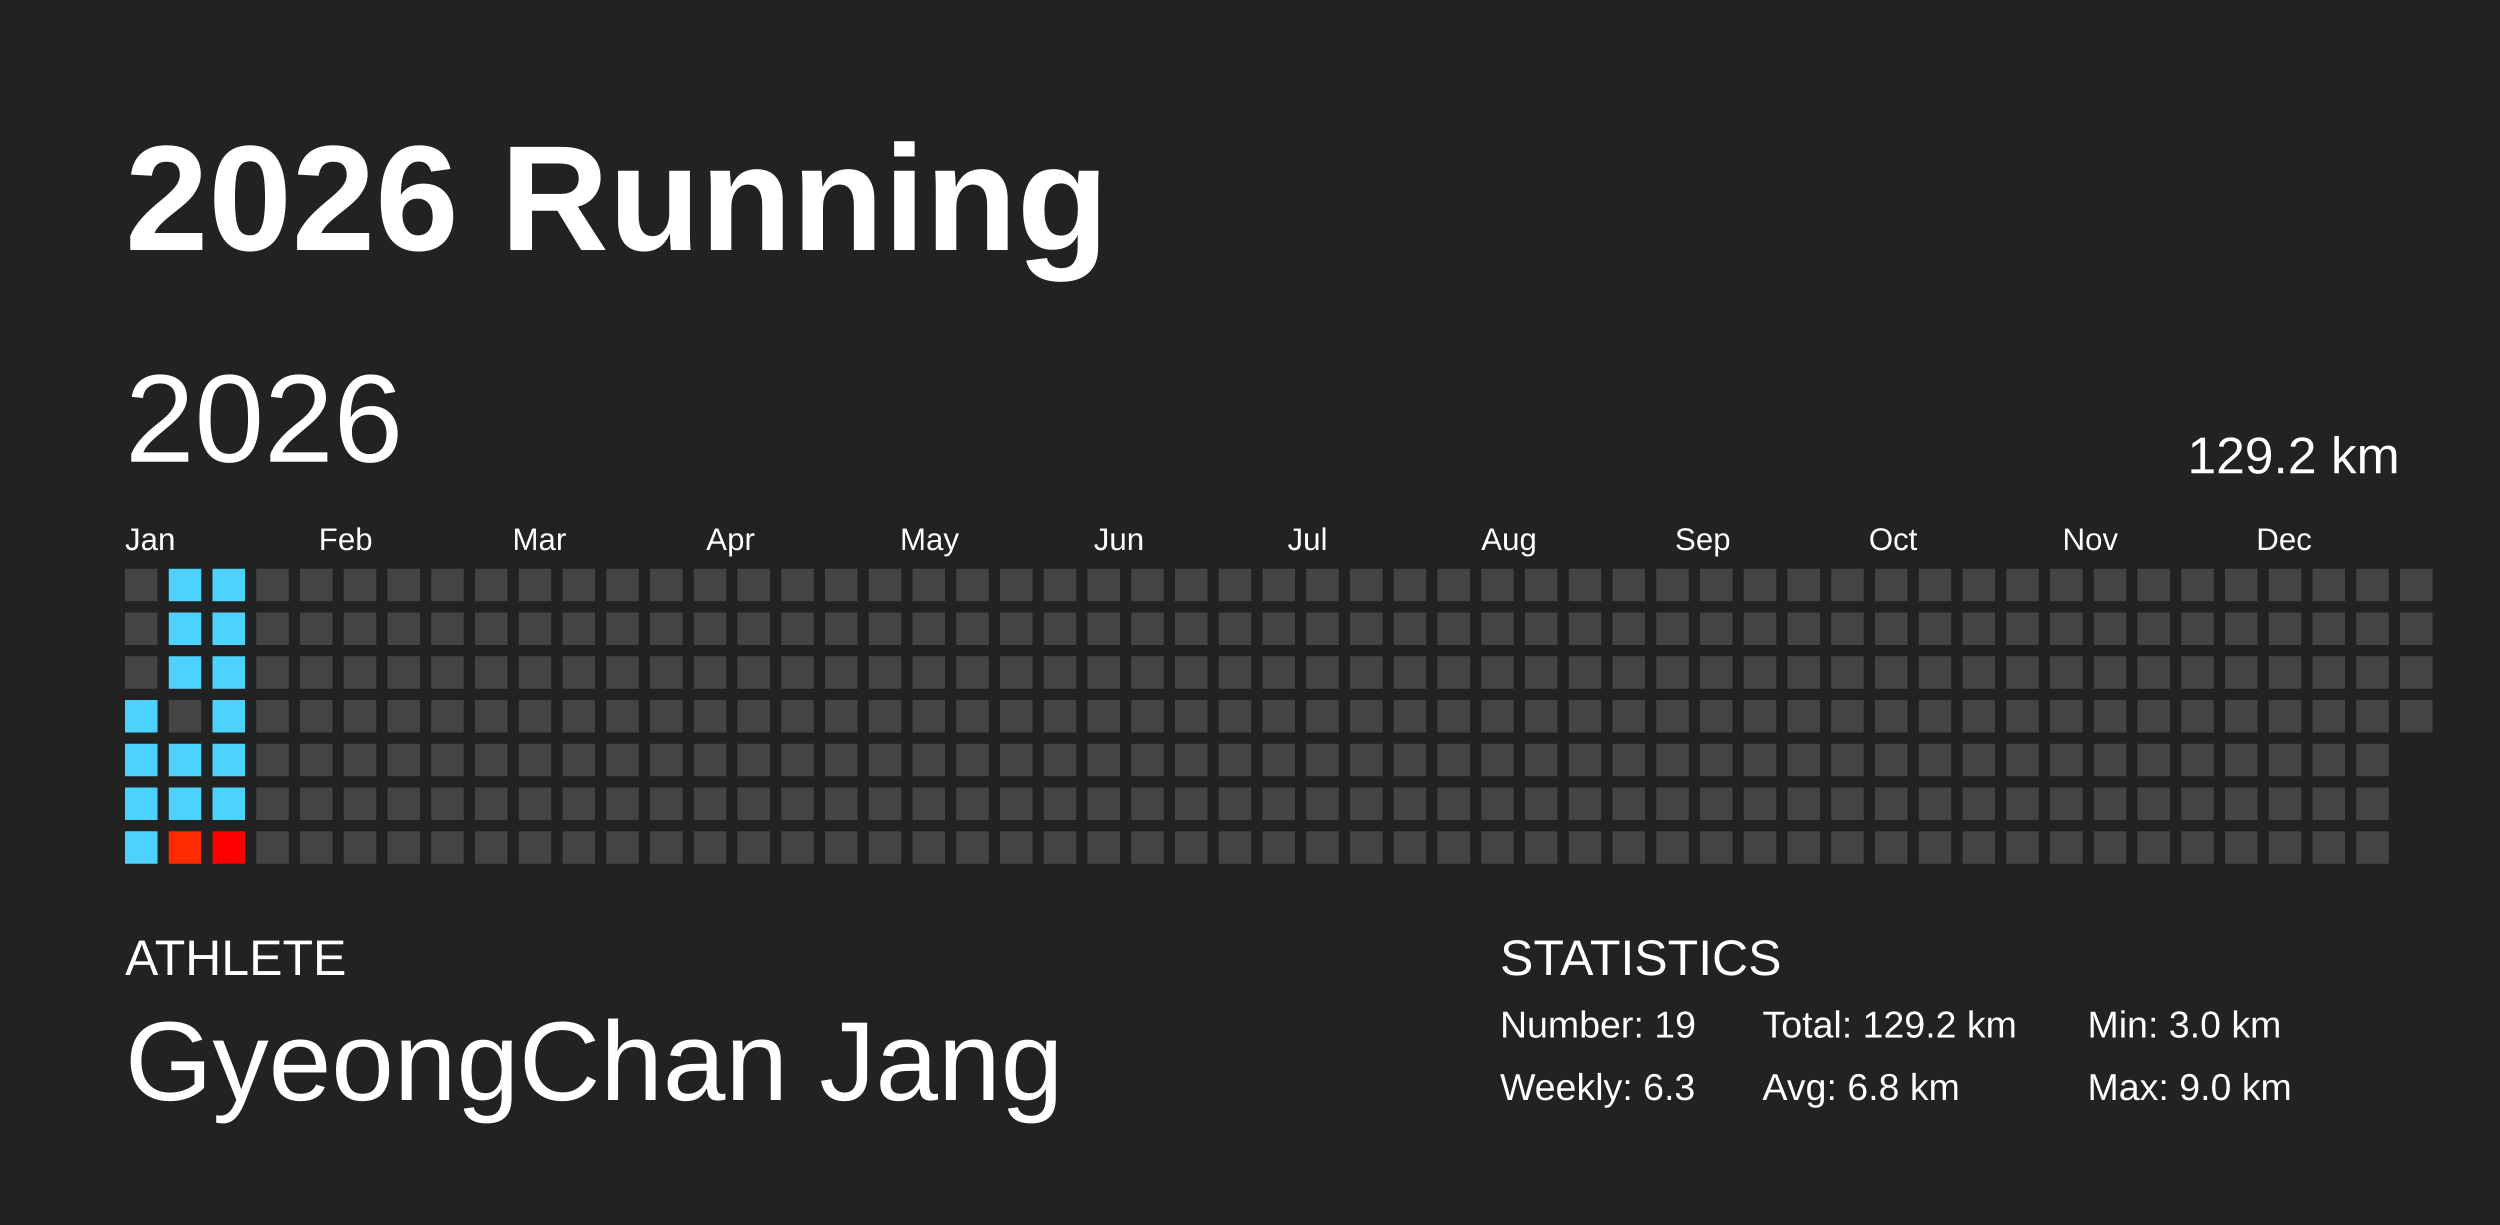
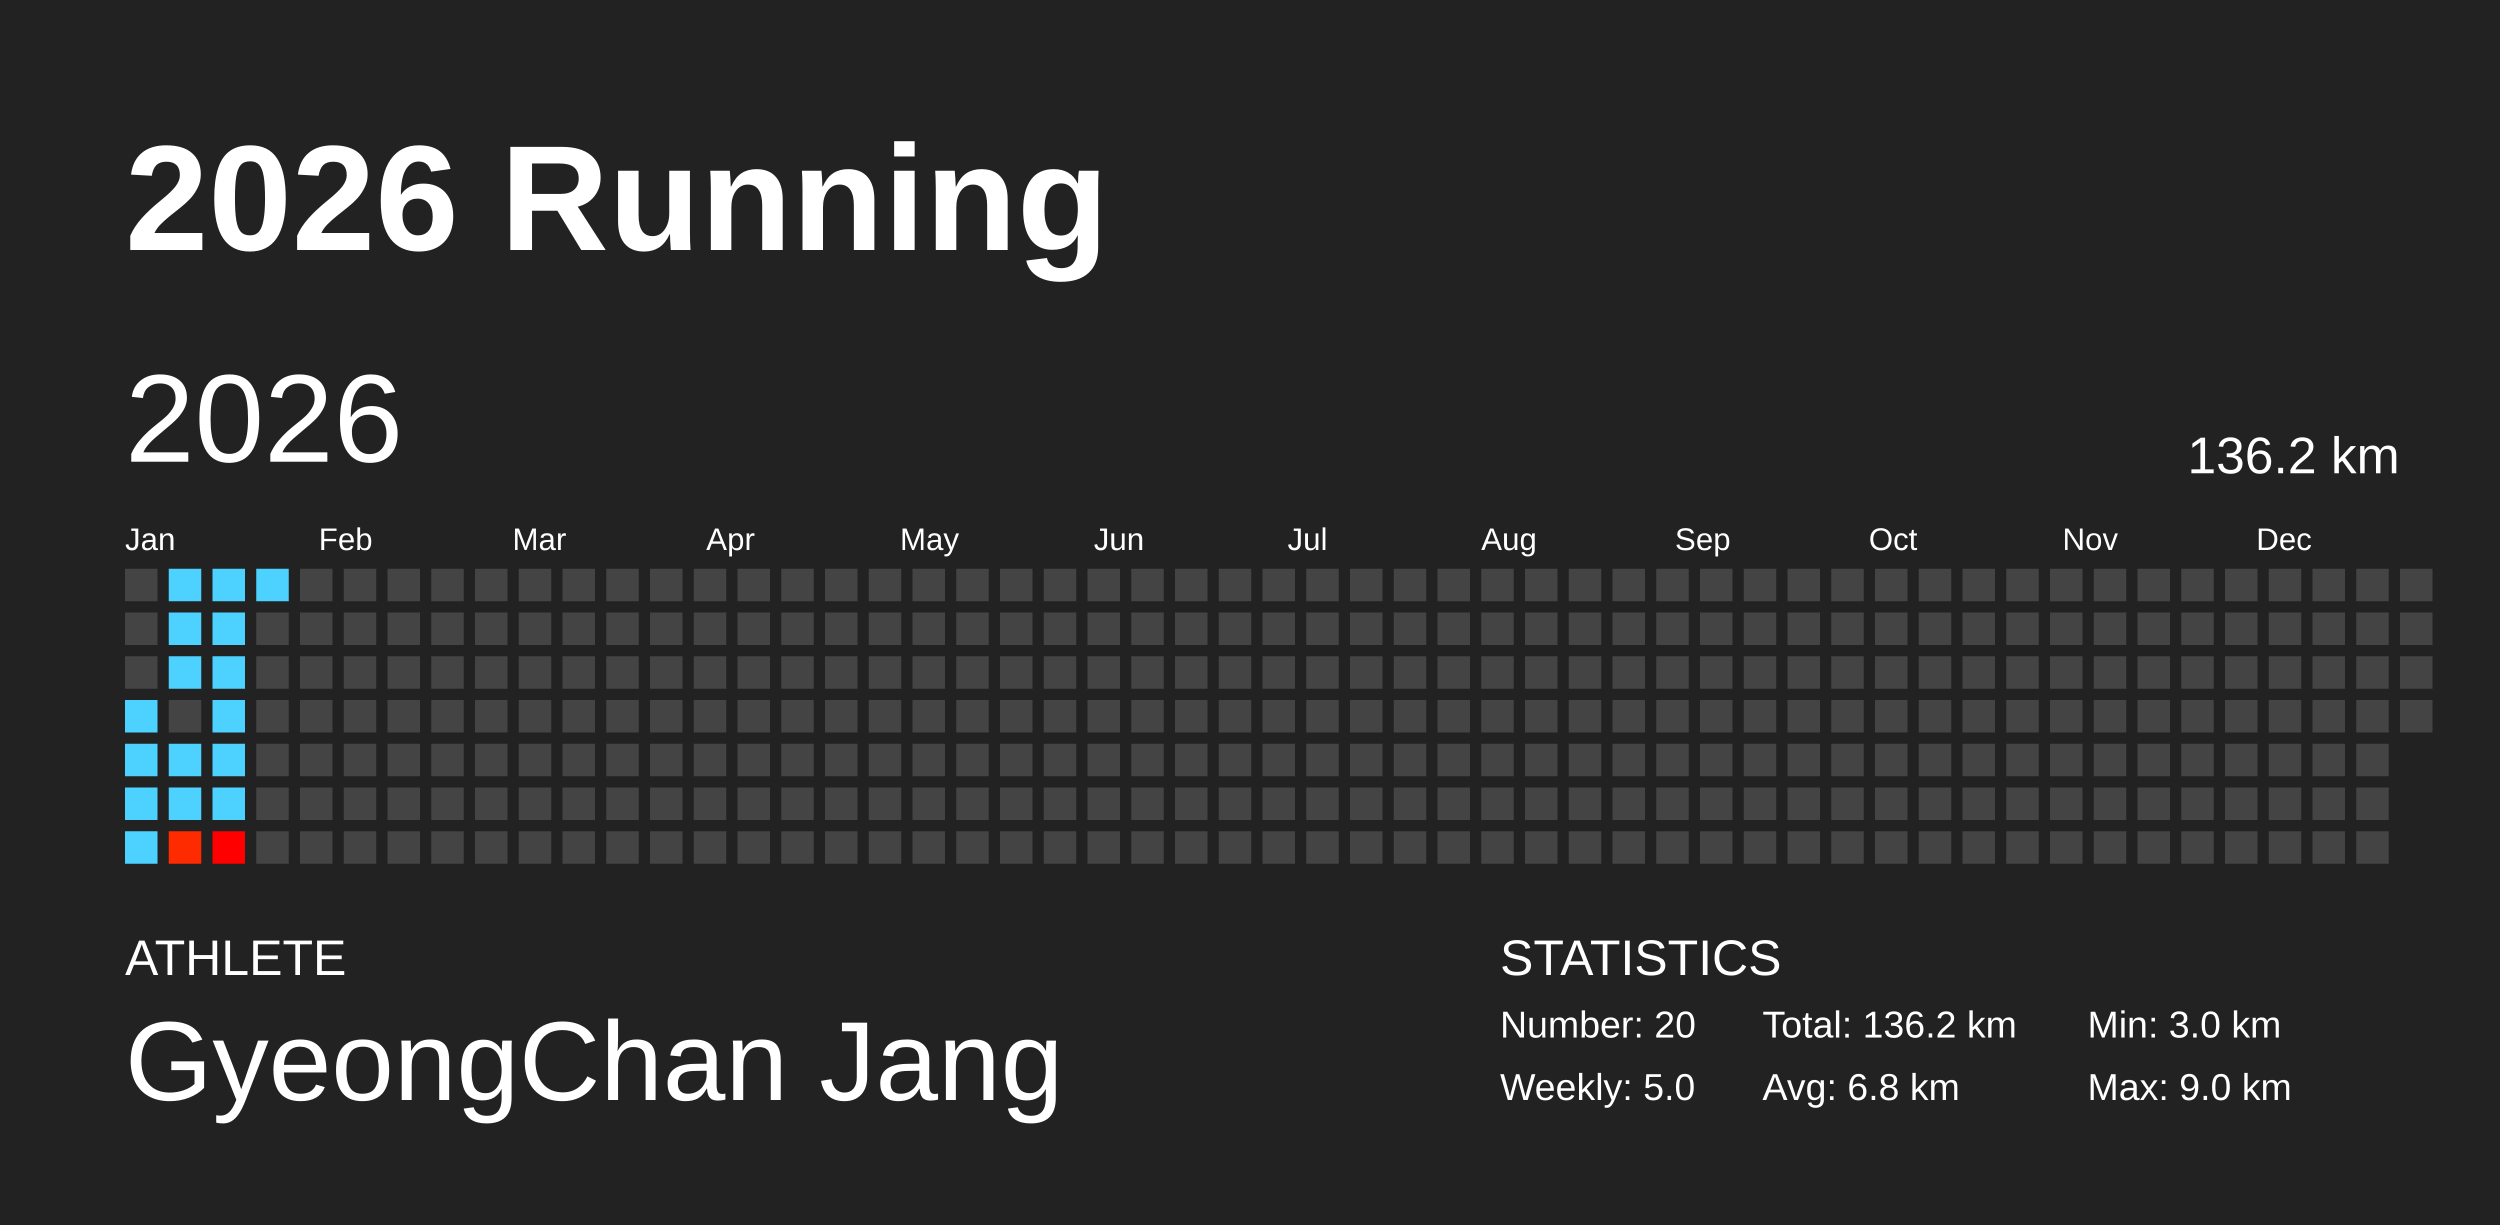
<svg xmlns="http://www.w3.org/2000/svg" baseProfile="full" height="98mm" version="1.1" viewBox="0,0,200,98" width="200mm">
  <defs />
  <rect fill="#222222" height="98" width="200" x="0" y="0" />
  <text fill="#FFFFFF" style="font-size:12px; font-family:Arial; font-weight:bold;" x="10" y="20">2026 Running</text>
  <text fill="#FFFFFF" style="font-size:4px; font-family:Arial" x="10" y="78">ATHLETE</text>
  <text fill="#FFFFFF" style="font-size:9px; font-family:Arial" x="10" y="88">GyeongChan Jang</text>
  <text fill="#FFFFFF" style="font-size:4px; font-family:Arial" x="120" y="78">STATISTICS</text>
-   <text fill="#FFFFFF" style="font-size:3px; font-family:Arial" x="120" y="83">Number: 19</text>
-   <text fill="#FFFFFF" style="font-size:3px; font-family:Arial" x="120" y="88">Weekly: 6.3</text>
-   <text fill="#FFFFFF" style="font-size:3px; font-family:Arial" x="141" y="83">Total: 129.2 km</text>
+   <text fill="#FFFFFF" style="font-size:3px; font-family:Arial" x="120" y="83">Number: 20</text>
+   <text fill="#FFFFFF" style="font-size:3px; font-family:Arial" x="120" y="88">Weekly: 5.0</text>
+   <text fill="#FFFFFF" style="font-size:3px; font-family:Arial" x="141" y="83">Total: 136.2 km</text>
  <text fill="#FFFFFF" style="font-size:3px; font-family:Arial" x="141" y="88">Avg: 6.8 km</text>
  <text fill="#FFFFFF" style="font-size:3px; font-family:Arial" x="167" y="83">Min: 3.0 km</text>
  <text fill="#FFFFFF" style="font-size:3px; font-family:Arial" x="167" y="88">Max: 9.0 km</text>
  <text dominant-baseline="hanging" fill="#FFFFFF" style="font-size:10.0px; font-family:Arial;" x="10" y="30">2026</text>
-   <text dominant-baseline="hanging" fill="#FFFFFF" style="font-size:4.125px; font-family:Arial;" x="175" y="35">129.2 km</text>
+   <text dominant-baseline="hanging" fill="#FFFFFF" style="font-size:4.125px; font-family:Arial;" x="175" y="35">136.2 km</text>
  <text fill="#FFFFFF" style="font-size:2.5px; font-family:Arial" x="10.0" y="44">Jan</text>
  <text fill="#FFFFFF" style="font-size:2.5px; font-family:Arial" x="25.5" y="44">Feb</text>
  <text fill="#FFFFFF" style="font-size:2.5px; font-family:Arial" x="41.0" y="44">Mar</text>
  <text fill="#FFFFFF" style="font-size:2.5px; font-family:Arial" x="56.5" y="44">Apr</text>
  <text fill="#FFFFFF" style="font-size:2.5px; font-family:Arial" x="72.0" y="44">May</text>
  <text fill="#FFFFFF" style="font-size:2.5px; font-family:Arial" x="87.5" y="44">Jun</text>
  <text fill="#FFFFFF" style="font-size:2.5px; font-family:Arial" x="103.0" y="44">Jul</text>
  <text fill="#FFFFFF" style="font-size:2.5px; font-family:Arial" x="118.5" y="44">Aug</text>
  <text fill="#FFFFFF" style="font-size:2.5px; font-family:Arial" x="134.0" y="44">Sep</text>
  <text fill="#FFFFFF" style="font-size:2.5px; font-family:Arial" x="149.5" y="44">Oct</text>
  <text fill="#FFFFFF" style="font-size:2.5px; font-family:Arial" x="165.0" y="44">Nov</text>
  <text fill="#FFFFFF" style="font-size:2.5px; font-family:Arial" x="180.5" y="44">Dec</text>
  <rect fill="#444444" height="2.6" width="2.6" x="10.0" y="45.5" />
  <rect fill="#444444" height="2.6" width="2.6" x="10.0" y="49.0" />
  <rect fill="#444444" height="2.6" width="2.6" x="10.0" y="52.5" />
  <rect fill="#4dd2ff" height="2.6" width="2.6" x="10.0" y="56.0" />
  <rect fill="#4dd2ff" height="2.6" width="2.6" x="10.0" y="59.5" />
  <rect fill="#4dd2ff" height="2.6" width="2.6" x="10.0" y="63.0" />
  <rect fill="#4dd2ff" height="2.6" width="2.6" x="10.0" y="66.5" />
  <rect fill="#4dd2ff" height="2.6" width="2.6" x="13.5" y="45.5" />
  <rect fill="#4dd2ff" height="2.6" width="2.6" x="13.5" y="49.0" />
  <rect fill="#4dd2ff" height="2.6" width="2.6" x="13.5" y="52.5" />
  <rect fill="#444444" height="2.6" width="2.6" x="13.5" y="56.0" />
  <rect fill="#4dd2ff" height="2.6" width="2.6" x="13.5" y="59.5" />
  <rect fill="#4dd2ff" height="2.6" width="2.6" x="13.5" y="63.0" />
  <rect fill="#ff2b00" height="2.6" width="2.6" x="13.5" y="66.5" />
  <rect fill="#4dd2ff" height="2.6" width="2.6" x="17.0" y="45.5" />
  <rect fill="#4dd2ff" height="2.6" width="2.6" x="17.0" y="49.0" />
  <rect fill="#4dd2ff" height="2.6" width="2.6" x="17.0" y="52.5" />
  <rect fill="#4dd2ff" height="2.6" width="2.6" x="17.0" y="56.0" />
  <rect fill="#4dd2ff" height="2.6" width="2.6" x="17.0" y="59.5" />
  <rect fill="#4dd2ff" height="2.6" width="2.6" x="17.0" y="63.0" />
  <rect fill="#ff0000" height="2.6" width="2.6" x="17.0" y="66.5" />
-   <rect fill="#444444" height="2.6" width="2.6" x="20.5" y="45.5" />
+   <rect fill="#4dd2ff" height="2.6" width="2.6" x="20.5" y="45.5" />
  <rect fill="#444444" height="2.6" width="2.6" x="20.5" y="49.0" />
  <rect fill="#444444" height="2.6" width="2.6" x="20.5" y="52.5" />
  <rect fill="#444444" height="2.6" width="2.6" x="20.5" y="56.0" />
  <rect fill="#444444" height="2.6" width="2.6" x="20.5" y="59.5" />
  <rect fill="#444444" height="2.6" width="2.6" x="20.5" y="63.0" />
  <rect fill="#444444" height="2.6" width="2.6" x="20.5" y="66.5" />
  <rect fill="#444444" height="2.6" width="2.6" x="24.0" y="45.5" />
  <rect fill="#444444" height="2.6" width="2.6" x="24.0" y="49.0" />
  <rect fill="#444444" height="2.6" width="2.6" x="24.0" y="52.5" />
  <rect fill="#444444" height="2.6" width="2.6" x="24.0" y="56.0" />
  <rect fill="#444444" height="2.6" width="2.6" x="24.0" y="59.5" />
  <rect fill="#444444" height="2.6" width="2.6" x="24.0" y="63.0" />
  <rect fill="#444444" height="2.6" width="2.6" x="24.0" y="66.5" />
  <rect fill="#444444" height="2.6" width="2.6" x="27.5" y="45.5" />
  <rect fill="#444444" height="2.6" width="2.6" x="27.5" y="49.0" />
  <rect fill="#444444" height="2.6" width="2.6" x="27.5" y="52.5" />
  <rect fill="#444444" height="2.6" width="2.6" x="27.5" y="56.0" />
  <rect fill="#444444" height="2.6" width="2.6" x="27.5" y="59.5" />
  <rect fill="#444444" height="2.6" width="2.6" x="27.5" y="63.0" />
  <rect fill="#444444" height="2.6" width="2.6" x="27.5" y="66.5" />
  <rect fill="#444444" height="2.6" width="2.6" x="31.0" y="45.5" />
  <rect fill="#444444" height="2.6" width="2.6" x="31.0" y="49.0" />
  <rect fill="#444444" height="2.6" width="2.6" x="31.0" y="52.5" />
  <rect fill="#444444" height="2.6" width="2.6" x="31.0" y="56.0" />
  <rect fill="#444444" height="2.6" width="2.6" x="31.0" y="59.5" />
  <rect fill="#444444" height="2.6" width="2.6" x="31.0" y="63.0" />
  <rect fill="#444444" height="2.6" width="2.6" x="31.0" y="66.5" />
  <rect fill="#444444" height="2.6" width="2.6" x="34.5" y="45.5" />
  <rect fill="#444444" height="2.6" width="2.6" x="34.5" y="49.0" />
  <rect fill="#444444" height="2.6" width="2.6" x="34.5" y="52.5" />
  <rect fill="#444444" height="2.6" width="2.6" x="34.5" y="56.0" />
  <rect fill="#444444" height="2.6" width="2.6" x="34.5" y="59.5" />
  <rect fill="#444444" height="2.6" width="2.6" x="34.5" y="63.0" />
  <rect fill="#444444" height="2.6" width="2.6" x="34.5" y="66.5" />
  <rect fill="#444444" height="2.6" width="2.6" x="38.0" y="45.5" />
  <rect fill="#444444" height="2.6" width="2.6" x="38.0" y="49.0" />
  <rect fill="#444444" height="2.6" width="2.6" x="38.0" y="52.5" />
  <rect fill="#444444" height="2.6" width="2.6" x="38.0" y="56.0" />
  <rect fill="#444444" height="2.6" width="2.6" x="38.0" y="59.5" />
  <rect fill="#444444" height="2.6" width="2.6" x="38.0" y="63.0" />
  <rect fill="#444444" height="2.6" width="2.6" x="38.0" y="66.5" />
  <rect fill="#444444" height="2.6" width="2.6" x="41.5" y="45.5" />
  <rect fill="#444444" height="2.6" width="2.6" x="41.5" y="49.0" />
  <rect fill="#444444" height="2.6" width="2.6" x="41.5" y="52.5" />
  <rect fill="#444444" height="2.6" width="2.6" x="41.5" y="56.0" />
  <rect fill="#444444" height="2.6" width="2.6" x="41.5" y="59.5" />
  <rect fill="#444444" height="2.6" width="2.6" x="41.5" y="63.0" />
  <rect fill="#444444" height="2.6" width="2.6" x="41.5" y="66.5" />
  <rect fill="#444444" height="2.6" width="2.6" x="45.0" y="45.5" />
  <rect fill="#444444" height="2.6" width="2.6" x="45.0" y="49.0" />
  <rect fill="#444444" height="2.6" width="2.6" x="45.0" y="52.5" />
  <rect fill="#444444" height="2.6" width="2.6" x="45.0" y="56.0" />
  <rect fill="#444444" height="2.6" width="2.6" x="45.0" y="59.5" />
  <rect fill="#444444" height="2.6" width="2.6" x="45.0" y="63.0" />
  <rect fill="#444444" height="2.6" width="2.6" x="45.0" y="66.5" />
  <rect fill="#444444" height="2.6" width="2.6" x="48.5" y="45.5" />
  <rect fill="#444444" height="2.6" width="2.6" x="48.5" y="49.0" />
  <rect fill="#444444" height="2.6" width="2.6" x="48.5" y="52.5" />
  <rect fill="#444444" height="2.6" width="2.6" x="48.5" y="56.0" />
  <rect fill="#444444" height="2.6" width="2.6" x="48.5" y="59.5" />
  <rect fill="#444444" height="2.6" width="2.6" x="48.5" y="63.0" />
  <rect fill="#444444" height="2.6" width="2.6" x="48.5" y="66.5" />
  <rect fill="#444444" height="2.6" width="2.6" x="52.0" y="45.5" />
  <rect fill="#444444" height="2.6" width="2.6" x="52.0" y="49.0" />
  <rect fill="#444444" height="2.6" width="2.6" x="52.0" y="52.5" />
  <rect fill="#444444" height="2.6" width="2.6" x="52.0" y="56.0" />
  <rect fill="#444444" height="2.6" width="2.6" x="52.0" y="59.5" />
  <rect fill="#444444" height="2.6" width="2.6" x="52.0" y="63.0" />
  <rect fill="#444444" height="2.6" width="2.6" x="52.0" y="66.5" />
  <rect fill="#444444" height="2.6" width="2.6" x="55.5" y="45.5" />
  <rect fill="#444444" height="2.6" width="2.6" x="55.5" y="49.0" />
  <rect fill="#444444" height="2.6" width="2.6" x="55.5" y="52.5" />
  <rect fill="#444444" height="2.6" width="2.6" x="55.5" y="56.0" />
  <rect fill="#444444" height="2.6" width="2.6" x="55.5" y="59.5" />
  <rect fill="#444444" height="2.6" width="2.6" x="55.5" y="63.0" />
  <rect fill="#444444" height="2.6" width="2.6" x="55.5" y="66.5" />
  <rect fill="#444444" height="2.6" width="2.6" x="59.0" y="45.5" />
  <rect fill="#444444" height="2.6" width="2.6" x="59.0" y="49.0" />
  <rect fill="#444444" height="2.6" width="2.6" x="59.0" y="52.5" />
  <rect fill="#444444" height="2.6" width="2.6" x="59.0" y="56.0" />
  <rect fill="#444444" height="2.6" width="2.6" x="59.0" y="59.5" />
  <rect fill="#444444" height="2.6" width="2.6" x="59.0" y="63.0" />
  <rect fill="#444444" height="2.6" width="2.6" x="59.0" y="66.5" />
  <rect fill="#444444" height="2.6" width="2.6" x="62.5" y="45.5" />
  <rect fill="#444444" height="2.6" width="2.6" x="62.5" y="49.0" />
  <rect fill="#444444" height="2.6" width="2.6" x="62.5" y="52.5" />
  <rect fill="#444444" height="2.6" width="2.6" x="62.5" y="56.0" />
  <rect fill="#444444" height="2.6" width="2.6" x="62.5" y="59.5" />
  <rect fill="#444444" height="2.6" width="2.6" x="62.5" y="63.0" />
  <rect fill="#444444" height="2.6" width="2.6" x="62.5" y="66.5" />
  <rect fill="#444444" height="2.6" width="2.6" x="66.0" y="45.5" />
  <rect fill="#444444" height="2.6" width="2.6" x="66.0" y="49.0" />
  <rect fill="#444444" height="2.6" width="2.6" x="66.0" y="52.5" />
  <rect fill="#444444" height="2.6" width="2.6" x="66.0" y="56.0" />
  <rect fill="#444444" height="2.6" width="2.6" x="66.0" y="59.5" />
  <rect fill="#444444" height="2.6" width="2.6" x="66.0" y="63.0" />
  <rect fill="#444444" height="2.6" width="2.6" x="66.0" y="66.5" />
  <rect fill="#444444" height="2.6" width="2.6" x="69.5" y="45.5" />
  <rect fill="#444444" height="2.6" width="2.6" x="69.5" y="49.0" />
  <rect fill="#444444" height="2.6" width="2.6" x="69.5" y="52.5" />
  <rect fill="#444444" height="2.6" width="2.6" x="69.5" y="56.0" />
  <rect fill="#444444" height="2.6" width="2.6" x="69.5" y="59.5" />
  <rect fill="#444444" height="2.6" width="2.6" x="69.5" y="63.0" />
  <rect fill="#444444" height="2.6" width="2.6" x="69.5" y="66.5" />
  <rect fill="#444444" height="2.6" width="2.6" x="73.0" y="45.5" />
  <rect fill="#444444" height="2.6" width="2.6" x="73.0" y="49.0" />
  <rect fill="#444444" height="2.6" width="2.6" x="73.0" y="52.5" />
  <rect fill="#444444" height="2.6" width="2.6" x="73.0" y="56.0" />
  <rect fill="#444444" height="2.6" width="2.6" x="73.0" y="59.5" />
  <rect fill="#444444" height="2.6" width="2.6" x="73.0" y="63.0" />
  <rect fill="#444444" height="2.6" width="2.6" x="73.0" y="66.5" />
  <rect fill="#444444" height="2.6" width="2.6" x="76.5" y="45.5" />
  <rect fill="#444444" height="2.6" width="2.6" x="76.5" y="49.0" />
  <rect fill="#444444" height="2.6" width="2.6" x="76.5" y="52.5" />
  <rect fill="#444444" height="2.6" width="2.6" x="76.5" y="56.0" />
  <rect fill="#444444" height="2.6" width="2.6" x="76.5" y="59.5" />
  <rect fill="#444444" height="2.6" width="2.6" x="76.5" y="63.0" />
  <rect fill="#444444" height="2.6" width="2.6" x="76.5" y="66.5" />
  <rect fill="#444444" height="2.6" width="2.6" x="80.0" y="45.5" />
  <rect fill="#444444" height="2.6" width="2.6" x="80.0" y="49.0" />
  <rect fill="#444444" height="2.6" width="2.6" x="80.0" y="52.5" />
  <rect fill="#444444" height="2.6" width="2.6" x="80.0" y="56.0" />
  <rect fill="#444444" height="2.6" width="2.6" x="80.0" y="59.5" />
  <rect fill="#444444" height="2.6" width="2.6" x="80.0" y="63.0" />
  <rect fill="#444444" height="2.6" width="2.6" x="80.0" y="66.5" />
  <rect fill="#444444" height="2.6" width="2.6" x="83.5" y="45.5" />
  <rect fill="#444444" height="2.6" width="2.6" x="83.5" y="49.0" />
  <rect fill="#444444" height="2.6" width="2.6" x="83.5" y="52.5" />
  <rect fill="#444444" height="2.6" width="2.6" x="83.5" y="56.0" />
  <rect fill="#444444" height="2.6" width="2.6" x="83.5" y="59.5" />
  <rect fill="#444444" height="2.6" width="2.6" x="83.5" y="63.0" />
  <rect fill="#444444" height="2.6" width="2.6" x="83.5" y="66.5" />
  <rect fill="#444444" height="2.6" width="2.6" x="87.0" y="45.5" />
  <rect fill="#444444" height="2.6" width="2.6" x="87.0" y="49.0" />
  <rect fill="#444444" height="2.6" width="2.6" x="87.0" y="52.5" />
  <rect fill="#444444" height="2.6" width="2.6" x="87.0" y="56.0" />
  <rect fill="#444444" height="2.6" width="2.6" x="87.0" y="59.5" />
  <rect fill="#444444" height="2.6" width="2.6" x="87.0" y="63.0" />
  <rect fill="#444444" height="2.6" width="2.6" x="87.0" y="66.5" />
  <rect fill="#444444" height="2.6" width="2.6" x="90.5" y="45.5" />
  <rect fill="#444444" height="2.6" width="2.6" x="90.5" y="49.0" />
  <rect fill="#444444" height="2.6" width="2.6" x="90.5" y="52.5" />
  <rect fill="#444444" height="2.6" width="2.6" x="90.5" y="56.0" />
  <rect fill="#444444" height="2.6" width="2.6" x="90.5" y="59.5" />
  <rect fill="#444444" height="2.6" width="2.6" x="90.5" y="63.0" />
  <rect fill="#444444" height="2.6" width="2.6" x="90.5" y="66.5" />
  <rect fill="#444444" height="2.6" width="2.6" x="94.0" y="45.5" />
  <rect fill="#444444" height="2.6" width="2.6" x="94.0" y="49.0" />
  <rect fill="#444444" height="2.6" width="2.6" x="94.0" y="52.5" />
  <rect fill="#444444" height="2.6" width="2.6" x="94.0" y="56.0" />
  <rect fill="#444444" height="2.6" width="2.6" x="94.0" y="59.5" />
  <rect fill="#444444" height="2.6" width="2.6" x="94.0" y="63.0" />
  <rect fill="#444444" height="2.6" width="2.6" x="94.0" y="66.5" />
  <rect fill="#444444" height="2.6" width="2.6" x="97.5" y="45.5" />
  <rect fill="#444444" height="2.6" width="2.6" x="97.5" y="49.0" />
  <rect fill="#444444" height="2.6" width="2.6" x="97.5" y="52.5" />
  <rect fill="#444444" height="2.6" width="2.6" x="97.5" y="56.0" />
  <rect fill="#444444" height="2.6" width="2.6" x="97.5" y="59.5" />
  <rect fill="#444444" height="2.6" width="2.6" x="97.5" y="63.0" />
  <rect fill="#444444" height="2.6" width="2.6" x="97.5" y="66.5" />
  <rect fill="#444444" height="2.6" width="2.6" x="101.0" y="45.5" />
  <rect fill="#444444" height="2.6" width="2.6" x="101.0" y="49.0" />
  <rect fill="#444444" height="2.6" width="2.6" x="101.0" y="52.5" />
  <rect fill="#444444" height="2.6" width="2.6" x="101.0" y="56.0" />
  <rect fill="#444444" height="2.6" width="2.6" x="101.0" y="59.5" />
  <rect fill="#444444" height="2.6" width="2.6" x="101.0" y="63.0" />
  <rect fill="#444444" height="2.6" width="2.6" x="101.0" y="66.5" />
  <rect fill="#444444" height="2.6" width="2.6" x="104.5" y="45.5" />
  <rect fill="#444444" height="2.6" width="2.6" x="104.5" y="49.0" />
  <rect fill="#444444" height="2.6" width="2.6" x="104.5" y="52.5" />
  <rect fill="#444444" height="2.6" width="2.6" x="104.5" y="56.0" />
  <rect fill="#444444" height="2.6" width="2.6" x="104.5" y="59.5" />
  <rect fill="#444444" height="2.6" width="2.6" x="104.5" y="63.0" />
  <rect fill="#444444" height="2.6" width="2.6" x="104.5" y="66.5" />
  <rect fill="#444444" height="2.6" width="2.6" x="108.0" y="45.5" />
  <rect fill="#444444" height="2.6" width="2.6" x="108.0" y="49.0" />
  <rect fill="#444444" height="2.6" width="2.6" x="108.0" y="52.5" />
  <rect fill="#444444" height="2.6" width="2.6" x="108.0" y="56.0" />
  <rect fill="#444444" height="2.6" width="2.6" x="108.0" y="59.5" />
  <rect fill="#444444" height="2.6" width="2.6" x="108.0" y="63.0" />
  <rect fill="#444444" height="2.6" width="2.6" x="108.0" y="66.5" />
  <rect fill="#444444" height="2.6" width="2.6" x="111.5" y="45.5" />
  <rect fill="#444444" height="2.6" width="2.6" x="111.5" y="49.0" />
  <rect fill="#444444" height="2.6" width="2.6" x="111.5" y="52.5" />
  <rect fill="#444444" height="2.6" width="2.6" x="111.5" y="56.0" />
  <rect fill="#444444" height="2.6" width="2.6" x="111.5" y="59.5" />
  <rect fill="#444444" height="2.6" width="2.6" x="111.5" y="63.0" />
  <rect fill="#444444" height="2.6" width="2.6" x="111.5" y="66.5" />
  <rect fill="#444444" height="2.6" width="2.6" x="115.0" y="45.5" />
  <rect fill="#444444" height="2.6" width="2.6" x="115.0" y="49.0" />
  <rect fill="#444444" height="2.6" width="2.6" x="115.0" y="52.5" />
  <rect fill="#444444" height="2.6" width="2.6" x="115.0" y="56.0" />
  <rect fill="#444444" height="2.6" width="2.6" x="115.0" y="59.5" />
  <rect fill="#444444" height="2.6" width="2.6" x="115.0" y="63.0" />
  <rect fill="#444444" height="2.6" width="2.6" x="115.0" y="66.5" />
  <rect fill="#444444" height="2.6" width="2.6" x="118.5" y="45.5" />
  <rect fill="#444444" height="2.6" width="2.6" x="118.5" y="49.0" />
  <rect fill="#444444" height="2.6" width="2.6" x="118.5" y="52.5" />
  <rect fill="#444444" height="2.6" width="2.6" x="118.5" y="56.0" />
  <rect fill="#444444" height="2.6" width="2.6" x="118.5" y="59.5" />
  <rect fill="#444444" height="2.6" width="2.6" x="118.5" y="63.0" />
  <rect fill="#444444" height="2.6" width="2.6" x="118.5" y="66.5" />
  <rect fill="#444444" height="2.6" width="2.6" x="122.0" y="45.5" />
  <rect fill="#444444" height="2.6" width="2.6" x="122.0" y="49.0" />
  <rect fill="#444444" height="2.6" width="2.6" x="122.0" y="52.5" />
  <rect fill="#444444" height="2.6" width="2.6" x="122.0" y="56.0" />
  <rect fill="#444444" height="2.6" width="2.6" x="122.0" y="59.5" />
  <rect fill="#444444" height="2.6" width="2.6" x="122.0" y="63.0" />
  <rect fill="#444444" height="2.6" width="2.6" x="122.0" y="66.5" />
  <rect fill="#444444" height="2.6" width="2.6" x="125.5" y="45.5" />
  <rect fill="#444444" height="2.6" width="2.6" x="125.5" y="49.0" />
  <rect fill="#444444" height="2.6" width="2.6" x="125.5" y="52.5" />
  <rect fill="#444444" height="2.6" width="2.6" x="125.5" y="56.0" />
  <rect fill="#444444" height="2.6" width="2.6" x="125.5" y="59.5" />
  <rect fill="#444444" height="2.6" width="2.6" x="125.5" y="63.0" />
  <rect fill="#444444" height="2.6" width="2.6" x="125.5" y="66.5" />
  <rect fill="#444444" height="2.6" width="2.6" x="129.0" y="45.5" />
  <rect fill="#444444" height="2.6" width="2.6" x="129.0" y="49.0" />
  <rect fill="#444444" height="2.6" width="2.6" x="129.0" y="52.5" />
  <rect fill="#444444" height="2.6" width="2.6" x="129.0" y="56.0" />
  <rect fill="#444444" height="2.6" width="2.6" x="129.0" y="59.5" />
  <rect fill="#444444" height="2.6" width="2.6" x="129.0" y="63.0" />
  <rect fill="#444444" height="2.6" width="2.6" x="129.0" y="66.5" />
  <rect fill="#444444" height="2.6" width="2.6" x="132.5" y="45.5" />
  <rect fill="#444444" height="2.6" width="2.6" x="132.5" y="49.0" />
  <rect fill="#444444" height="2.6" width="2.6" x="132.5" y="52.5" />
  <rect fill="#444444" height="2.6" width="2.6" x="132.5" y="56.0" />
  <rect fill="#444444" height="2.6" width="2.6" x="132.5" y="59.5" />
  <rect fill="#444444" height="2.6" width="2.6" x="132.5" y="63.0" />
  <rect fill="#444444" height="2.6" width="2.6" x="132.5" y="66.5" />
  <rect fill="#444444" height="2.6" width="2.6" x="136.0" y="45.5" />
  <rect fill="#444444" height="2.6" width="2.6" x="136.0" y="49.0" />
  <rect fill="#444444" height="2.6" width="2.6" x="136.0" y="52.5" />
  <rect fill="#444444" height="2.6" width="2.6" x="136.0" y="56.0" />
  <rect fill="#444444" height="2.6" width="2.6" x="136.0" y="59.5" />
  <rect fill="#444444" height="2.6" width="2.6" x="136.0" y="63.0" />
  <rect fill="#444444" height="2.6" width="2.6" x="136.0" y="66.5" />
  <rect fill="#444444" height="2.6" width="2.6" x="139.5" y="45.5" />
  <rect fill="#444444" height="2.6" width="2.6" x="139.5" y="49.0" />
  <rect fill="#444444" height="2.6" width="2.6" x="139.5" y="52.5" />
  <rect fill="#444444" height="2.6" width="2.6" x="139.5" y="56.0" />
  <rect fill="#444444" height="2.6" width="2.6" x="139.5" y="59.5" />
  <rect fill="#444444" height="2.6" width="2.6" x="139.5" y="63.0" />
  <rect fill="#444444" height="2.6" width="2.6" x="139.5" y="66.5" />
  <rect fill="#444444" height="2.6" width="2.6" x="143.0" y="45.5" />
  <rect fill="#444444" height="2.6" width="2.6" x="143.0" y="49.0" />
  <rect fill="#444444" height="2.6" width="2.6" x="143.0" y="52.5" />
  <rect fill="#444444" height="2.6" width="2.6" x="143.0" y="56.0" />
  <rect fill="#444444" height="2.6" width="2.6" x="143.0" y="59.5" />
  <rect fill="#444444" height="2.6" width="2.6" x="143.0" y="63.0" />
  <rect fill="#444444" height="2.6" width="2.6" x="143.0" y="66.5" />
  <rect fill="#444444" height="2.6" width="2.6" x="146.5" y="45.5" />
  <rect fill="#444444" height="2.6" width="2.6" x="146.5" y="49.0" />
  <rect fill="#444444" height="2.6" width="2.6" x="146.5" y="52.5" />
  <rect fill="#444444" height="2.6" width="2.6" x="146.5" y="56.0" />
  <rect fill="#444444" height="2.6" width="2.6" x="146.5" y="59.5" />
  <rect fill="#444444" height="2.6" width="2.6" x="146.5" y="63.0" />
  <rect fill="#444444" height="2.6" width="2.6" x="146.5" y="66.5" />
  <rect fill="#444444" height="2.6" width="2.6" x="150.0" y="45.5" />
  <rect fill="#444444" height="2.6" width="2.6" x="150.0" y="49.0" />
  <rect fill="#444444" height="2.6" width="2.6" x="150.0" y="52.5" />
  <rect fill="#444444" height="2.6" width="2.6" x="150.0" y="56.0" />
  <rect fill="#444444" height="2.6" width="2.6" x="150.0" y="59.5" />
  <rect fill="#444444" height="2.6" width="2.6" x="150.0" y="63.0" />
  <rect fill="#444444" height="2.6" width="2.6" x="150.0" y="66.5" />
  <rect fill="#444444" height="2.6" width="2.6" x="153.5" y="45.5" />
  <rect fill="#444444" height="2.6" width="2.6" x="153.5" y="49.0" />
  <rect fill="#444444" height="2.6" width="2.6" x="153.5" y="52.5" />
  <rect fill="#444444" height="2.6" width="2.6" x="153.5" y="56.0" />
  <rect fill="#444444" height="2.6" width="2.6" x="153.5" y="59.5" />
  <rect fill="#444444" height="2.6" width="2.6" x="153.5" y="63.0" />
  <rect fill="#444444" height="2.6" width="2.6" x="153.5" y="66.5" />
  <rect fill="#444444" height="2.6" width="2.6" x="157.0" y="45.5" />
  <rect fill="#444444" height="2.6" width="2.6" x="157.0" y="49.0" />
  <rect fill="#444444" height="2.6" width="2.6" x="157.0" y="52.5" />
  <rect fill="#444444" height="2.6" width="2.6" x="157.0" y="56.0" />
  <rect fill="#444444" height="2.6" width="2.6" x="157.0" y="59.5" />
  <rect fill="#444444" height="2.6" width="2.6" x="157.0" y="63.0" />
  <rect fill="#444444" height="2.6" width="2.6" x="157.0" y="66.5" />
  <rect fill="#444444" height="2.6" width="2.6" x="160.5" y="45.5" />
  <rect fill="#444444" height="2.6" width="2.6" x="160.5" y="49.0" />
  <rect fill="#444444" height="2.6" width="2.6" x="160.5" y="52.5" />
  <rect fill="#444444" height="2.6" width="2.6" x="160.5" y="56.0" />
  <rect fill="#444444" height="2.6" width="2.6" x="160.5" y="59.5" />
  <rect fill="#444444" height="2.6" width="2.6" x="160.5" y="63.0" />
  <rect fill="#444444" height="2.6" width="2.6" x="160.5" y="66.5" />
  <rect fill="#444444" height="2.6" width="2.6" x="164.0" y="45.5" />
  <rect fill="#444444" height="2.6" width="2.6" x="164.0" y="49.0" />
  <rect fill="#444444" height="2.6" width="2.6" x="164.0" y="52.5" />
  <rect fill="#444444" height="2.6" width="2.6" x="164.0" y="56.0" />
  <rect fill="#444444" height="2.6" width="2.6" x="164.0" y="59.5" />
  <rect fill="#444444" height="2.6" width="2.6" x="164.0" y="63.0" />
  <rect fill="#444444" height="2.6" width="2.6" x="164.0" y="66.5" />
  <rect fill="#444444" height="2.6" width="2.6" x="167.5" y="45.5" />
  <rect fill="#444444" height="2.6" width="2.6" x="167.5" y="49.0" />
  <rect fill="#444444" height="2.6" width="2.6" x="167.5" y="52.5" />
  <rect fill="#444444" height="2.6" width="2.6" x="167.5" y="56.0" />
  <rect fill="#444444" height="2.6" width="2.6" x="167.5" y="59.5" />
  <rect fill="#444444" height="2.6" width="2.6" x="167.5" y="63.0" />
  <rect fill="#444444" height="2.6" width="2.6" x="167.5" y="66.5" />
  <rect fill="#444444" height="2.6" width="2.6" x="171.0" y="45.5" />
  <rect fill="#444444" height="2.6" width="2.6" x="171.0" y="49.0" />
  <rect fill="#444444" height="2.6" width="2.6" x="171.0" y="52.5" />
  <rect fill="#444444" height="2.6" width="2.6" x="171.0" y="56.0" />
  <rect fill="#444444" height="2.6" width="2.6" x="171.0" y="59.5" />
  <rect fill="#444444" height="2.6" width="2.6" x="171.0" y="63.0" />
  <rect fill="#444444" height="2.6" width="2.6" x="171.0" y="66.5" />
  <rect fill="#444444" height="2.6" width="2.6" x="174.5" y="45.5" />
  <rect fill="#444444" height="2.6" width="2.6" x="174.5" y="49.0" />
  <rect fill="#444444" height="2.6" width="2.6" x="174.5" y="52.5" />
  <rect fill="#444444" height="2.6" width="2.6" x="174.5" y="56.0" />
  <rect fill="#444444" height="2.6" width="2.6" x="174.5" y="59.5" />
  <rect fill="#444444" height="2.6" width="2.6" x="174.5" y="63.0" />
  <rect fill="#444444" height="2.6" width="2.6" x="174.5" y="66.5" />
  <rect fill="#444444" height="2.6" width="2.6" x="178.0" y="45.5" />
  <rect fill="#444444" height="2.6" width="2.6" x="178.0" y="49.0" />
  <rect fill="#444444" height="2.6" width="2.6" x="178.0" y="52.5" />
  <rect fill="#444444" height="2.6" width="2.6" x="178.0" y="56.0" />
  <rect fill="#444444" height="2.6" width="2.6" x="178.0" y="59.5" />
  <rect fill="#444444" height="2.6" width="2.6" x="178.0" y="63.0" />
  <rect fill="#444444" height="2.6" width="2.6" x="178.0" y="66.5" />
  <rect fill="#444444" height="2.6" width="2.6" x="181.5" y="45.5" />
  <rect fill="#444444" height="2.6" width="2.6" x="181.5" y="49.0" />
  <rect fill="#444444" height="2.6" width="2.6" x="181.5" y="52.5" />
  <rect fill="#444444" height="2.6" width="2.6" x="181.5" y="56.0" />
  <rect fill="#444444" height="2.6" width="2.6" x="181.5" y="59.5" />
  <rect fill="#444444" height="2.6" width="2.6" x="181.5" y="63.0" />
  <rect fill="#444444" height="2.6" width="2.6" x="181.5" y="66.5" />
  <rect fill="#444444" height="2.6" width="2.6" x="185.0" y="45.5" />
  <rect fill="#444444" height="2.6" width="2.6" x="185.0" y="49.0" />
  <rect fill="#444444" height="2.6" width="2.6" x="185.0" y="52.5" />
  <rect fill="#444444" height="2.6" width="2.6" x="185.0" y="56.0" />
  <rect fill="#444444" height="2.6" width="2.6" x="185.0" y="59.5" />
  <rect fill="#444444" height="2.6" width="2.6" x="185.0" y="63.0" />
  <rect fill="#444444" height="2.6" width="2.6" x="185.0" y="66.5" />
  <rect fill="#444444" height="2.6" width="2.6" x="188.5" y="45.5" />
  <rect fill="#444444" height="2.6" width="2.6" x="188.5" y="49.0" />
  <rect fill="#444444" height="2.6" width="2.6" x="188.5" y="52.5" />
  <rect fill="#444444" height="2.6" width="2.6" x="188.5" y="56.0" />
  <rect fill="#444444" height="2.6" width="2.6" x="188.5" y="59.5" />
  <rect fill="#444444" height="2.6" width="2.6" x="188.5" y="63.0" />
  <rect fill="#444444" height="2.6" width="2.6" x="188.5" y="66.5" />
  <rect fill="#444444" height="2.6" width="2.6" x="192.0" y="45.5" />
  <rect fill="#444444" height="2.6" width="2.6" x="192.0" y="49.0" />
  <rect fill="#444444" height="2.6" width="2.6" x="192.0" y="52.5" />
  <rect fill="#444444" height="2.6" width="2.6" x="192.0" y="56.0" />
</svg>
